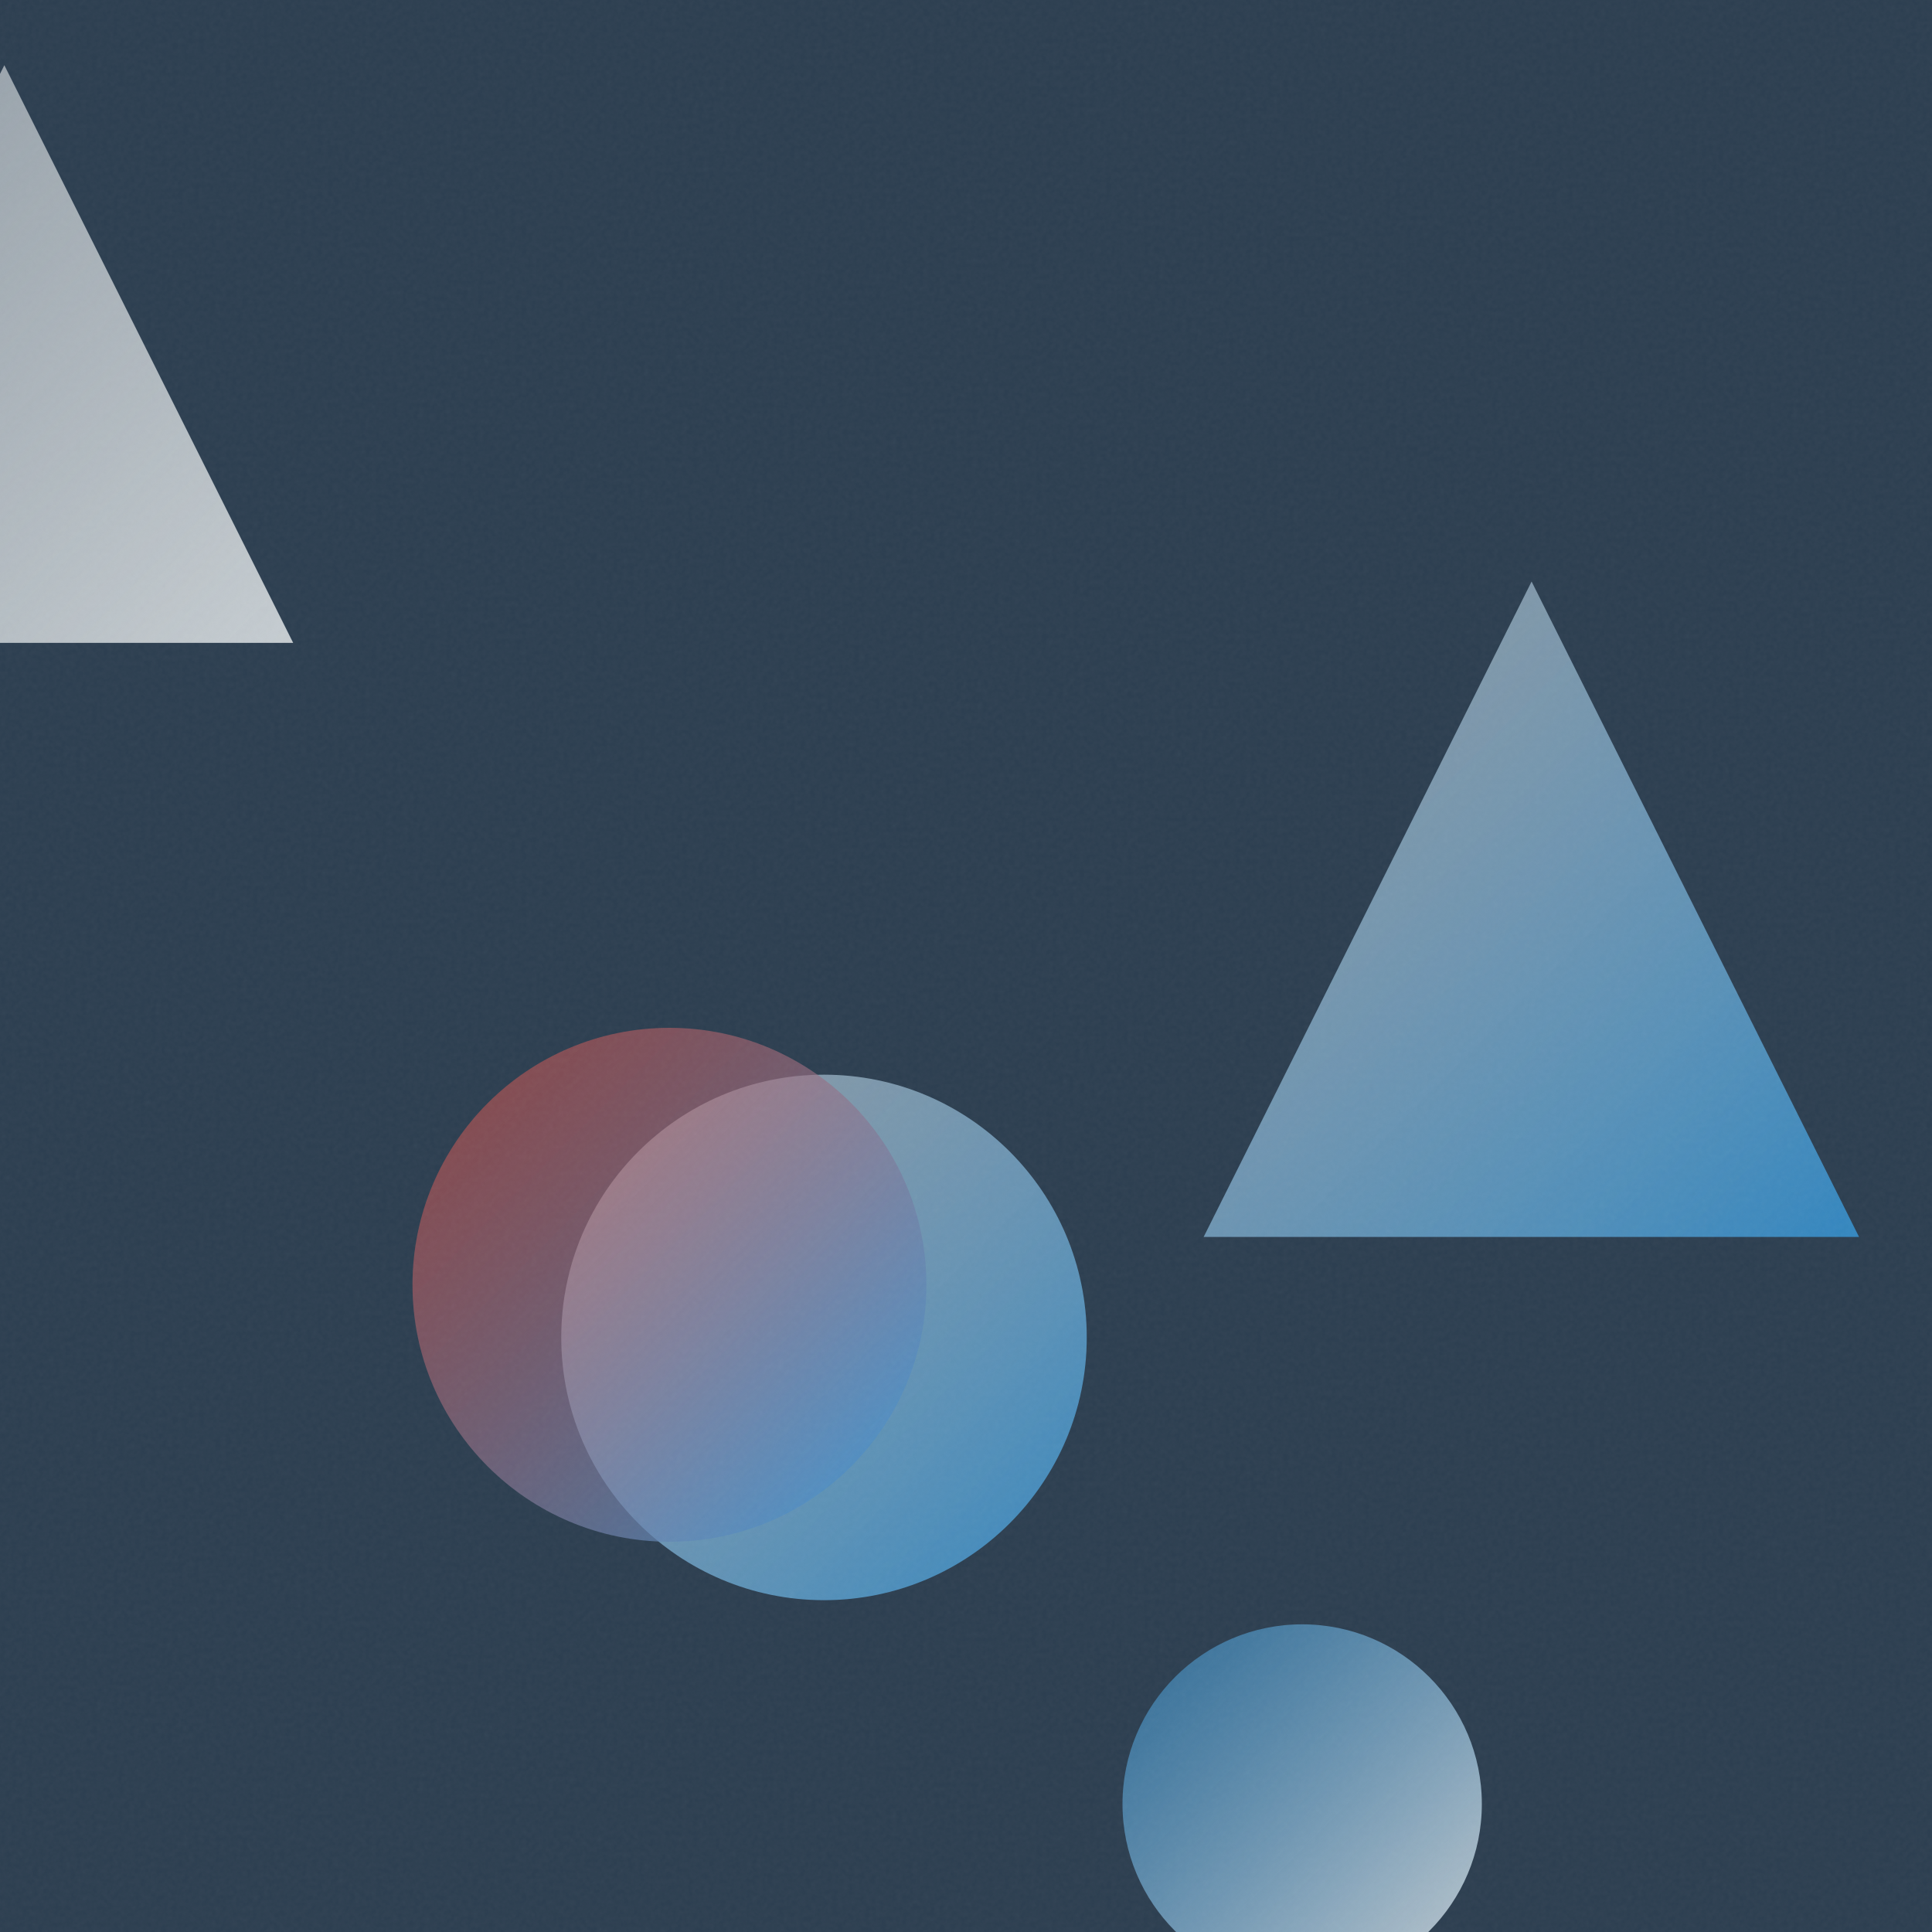
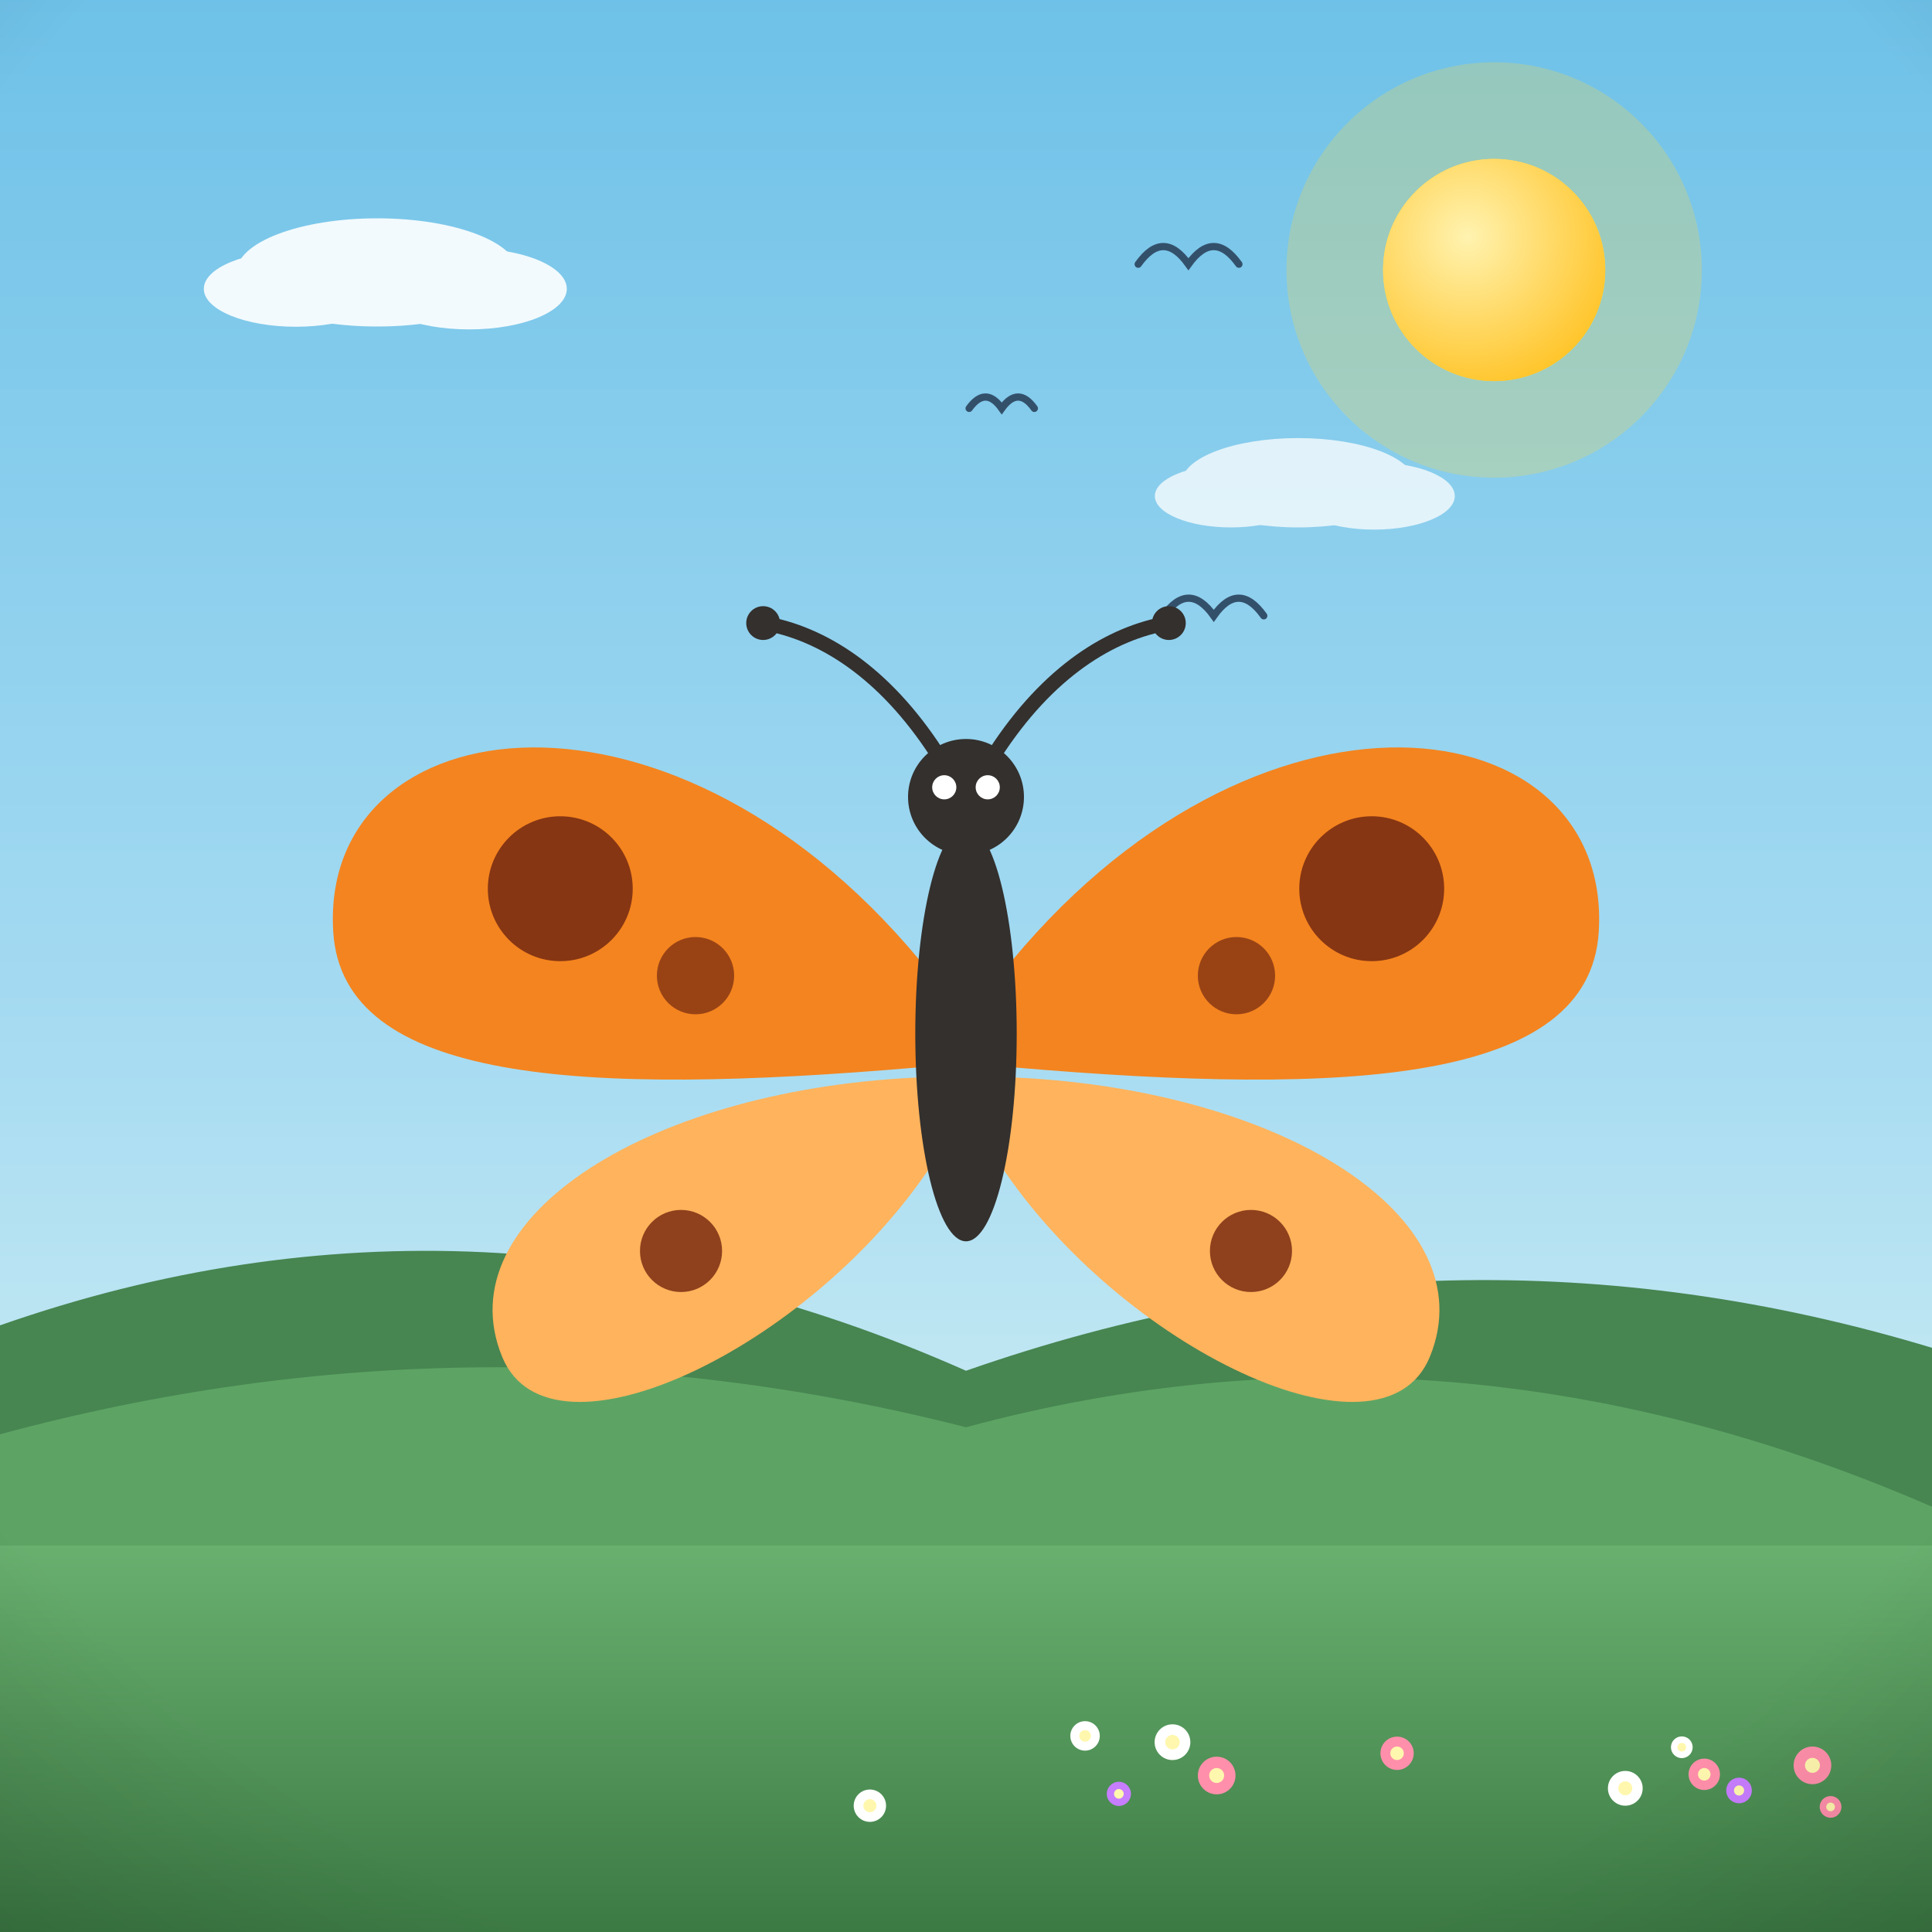
- <svg xmlns="http://www.w3.org/2000/svg" viewBox="0 0 400 400">
+ <svg xmlns="http://www.w3.org/2000/svg" viewBox="0 0 800 800">
  <defs>
-     <linearGradient id="g0" x1="116.2" y1="222.6" x2="225.0" y2="331.3" gradientUnits="userSpaceOnUse">
-       <stop offset="0" stop-color="#ECF0F1" stop-opacity="0.5" />
-       <stop offset="1" stop-color="#3498DB" stop-opacity="0.8" />
+     <linearGradient id="sky" x1="0" y1="0" x2="0" y2="1">
+       <stop offset="0" stop-color="#6ec1e8" />
+       <stop offset="0.55" stop-color="#a8dcf2" />
+       <stop offset="1" stop-color="#eafaf1" />
    </linearGradient>
-     <linearGradient id="g1" x1="-58.9" y1="13.5" x2="60.7" y2="133.1" gradientUnits="userSpaceOnUse">
-       <stop offset="0" stop-color="#ECF0F1" stop-opacity="0.5" />
-       <stop offset="1" stop-color="#ECF0F1" stop-opacity="0.8" />
+     <radialGradient id="sunG" cx="0.38" cy="0.35" r="0.9">
+       <stop offset="0" stop-color="#fff3b0" />
+       <stop offset="1" stop-color="#ffb703" />
+     </radialGradient>
+     <linearGradient id="ground" x1="0" y1="0" x2="0" y2="1">
+       <stop offset="0" stop-color="#69b06f" />
+       <stop offset="1" stop-color="#3c7a44" />
    </linearGradient>
-     <linearGradient id="g2" x1="85.5" y1="212.8" x2="191.8" y2="319.1" gradientUnits="userSpaceOnUse">
-       <stop offset="0" stop-color="#E74C3C" stop-opacity="0.5" />
-       <stop offset="1" stop-color="#3498DB" stop-opacity="0.8" />
+     <linearGradient id="sea" x1="0" y1="0" x2="0" y2="1">
+       <stop offset="0" stop-color="#3d9bc4" />
+       <stop offset="1" stop-color="#1668a0" />
    </linearGradient>
-     <linearGradient id="g3" x1="249.2" y1="120.4" x2="384.9" y2="256.1" gradientUnits="userSpaceOnUse">
-       <stop offset="0" stop-color="#ECF0F1" stop-opacity="0.5" />
-       <stop offset="1" stop-color="#3498DB" stop-opacity="0.8" />
+     <linearGradient id="shade" x1="0" y1="0" x2="0" y2="1">
+       <stop offset="0" stop-color="#ffffff" stop-opacity="0.20" />
+       <stop offset="0.5" stop-color="#ffffff" stop-opacity="0" />
+       <stop offset="1" stop-color="#000000" stop-opacity="0.16" />
    </linearGradient>
-     <linearGradient id="g4" x1="232.5" y1="336.3" x2="306.8" y2="410.7" gradientUnits="userSpaceOnUse">
-       <stop offset="0" stop-color="#3498DB" stop-opacity="0.5" />
-       <stop offset="1" stop-color="#ECF0F1" stop-opacity="0.8" />
-     </linearGradient>
-     <filter id="n">
-       <feTurbulence type="fractalNoise" baseFrequency="0.9" numOctaves="2" stitchTiles="stitch" />
-       <feColorMatrix type="saturate" values="0" />
-     </filter>
+     <radialGradient id="vig" cx="0.5" cy="0.42" r="0.85">
+       <stop offset="0.72" stop-color="#000000" stop-opacity="0" />
+       <stop offset="1" stop-color="#000000" stop-opacity="0.20" />
+     </radialGradient>
  </defs>
-   <rect width="400" height="400" fill="#2C3E50" />
-   <circle cx="170.6" cy="276.9" r="54.4" fill="url(#g0)" />
-   <path d="M 0.9 13.5 L 60.7 133.1 L -58.9 133.1 Z" fill="url(#g1)" />
-   <circle cx="138.6" cy="266.0" r="53.2" fill="url(#g2)" />
-   <path d="M 317.1 120.4 L 384.9 256.1 L 249.2 256.1 Z" fill="url(#g3)" />
-   <circle cx="269.6" cy="373.5" r="37.2" fill="url(#g4)" />
-   <rect width="400" height="400" filter="url(#n)" opacity="0.05" />
+   <rect width="800" height="800" fill="url(#sky)" />
+   <circle cx="618.7" cy="111.8" r="86" fill="#ffd93d" opacity="0.25" />
+   <circle cx="618.7" cy="111.8" r="46" fill="#ffd93d" />
+   <circle cx="618.7" cy="111.8" r="46" fill="url(#sunG)" />
+   <g fill="#ffffff" opacity="0.9">
+     <ellipse cx="156.2" cy="112.8" rx="58.3" ry="22.4" />
+     <ellipse cx="122.5" cy="119.6" rx="38.1" ry="15.7" />
+     <ellipse cx="194.3" cy="119.6" rx="40.4" ry="16.8" />
+   </g>
+   <g fill="#ffffff" opacity="0.75">
+     <ellipse cx="537.5" cy="199.9" rx="48.2" ry="18.5" />
+     <ellipse cx="509.7" cy="205.4" rx="31.5" ry="13" />
+     <ellipse cx="569" cy="205.4" rx="33.4" ry="13.9" />
+   </g>
+   <path d="M0 684 L0 548.8 Q 200 478.8 400 567.6 Q 600 497.6 800 558.1 L800 684 Z" fill="#478551" />
+   <path d="M0 730 L0 593.9 Q 200 539.9 400 591 Q 600 537 800 623.9 L800 730 Z" fill="#5da464" />
+   <rect y="640" width="800" height="160" fill="url(#ground)" />
+   <path d="M 401.3 169.1 Q 408.1 159.7 414.8 169.1 Q 421.6 159.7 428.3 169.1" fill="none" stroke="#33506b" stroke-width="3" stroke-linecap="round" />
+   <path d="M 471.3 109.4 Q 481.7 94.8 492.1 109.4 Q 502.6 94.8 513 109.4" fill="none" stroke="#33506b" stroke-width="3" stroke-linecap="round" />
+   <path d="M 481.8 255 Q 492.2 240.4 502.6 255 Q 512.9 240.4 523.3 255" fill="none" stroke="#33506b" stroke-width="3" stroke-linecap="round" />
+   <g transform="translate(400 0) scale(-1 1) translate(-400 0)">
+     <g transform="translate(400 420) scale(1 1)">
+       <path d="M -14 -16 C -120 -150 -268 -128 -262 -34 C -258 28 -160 34 -20 22 Z" fill="#f4841f" />
+       <path d="M -16 26 C -130 30 -216 84 -192 142 C -172 190 -64 138 -14 62 Z" fill="#ffb35c" />
+       <circle cx="-168" cy="-52" r="30" fill="#7b2d12" opacity="0.9" />
+       <circle cx="-112" cy="-16" r="16" fill="#7b2d12" opacity="0.75" />
+       <circle cx="-118" cy="98" r="17" fill="#7b2d12" opacity="0.85" />
+     </g>
+     <g transform="translate(400 420) scale(-1 1)">
+       <path d="M -14 -16 C -120 -150 -268 -128 -262 -34 C -258 28 -160 34 -20 22 Z" fill="#f4841f" />
+       <path d="M -16 26 C -130 30 -216 84 -192 142 C -172 190 -64 138 -14 62 Z" fill="#ffb35c" />
+       <circle cx="-168" cy="-52" r="30" fill="#7b2d12" opacity="0.9" />
+       <circle cx="-112" cy="-16" r="16" fill="#7b2d12" opacity="0.75" />
+       <circle cx="-118" cy="98" r="17" fill="#7b2d12" opacity="0.85" />
+     </g>
+     <ellipse cx="400" cy="428" rx="21" ry="86" fill="#33302e" />
+     <circle cx="400" cy="330" r="24" fill="#33302e" />
+     <path d="M388 312 C 366 278 340 262 316 258 M412 312 C 434 278 460 262 484 258" stroke="#33302e" stroke-width="6" fill="none" stroke-linecap="round" />
+     <circle cx="316" cy="258" r="7" fill="#33302e" />
+     <circle cx="484" cy="258" r="7" fill="#33302e" />
+     <circle cx="391" cy="326" r="5" fill="#ffffff" />
+     <circle cx="409" cy="326" r="5" fill="#ffffff" />
+     <circle cx="94.3" cy="734.7" r="6.5" fill="#ff8fab" />
+     <circle cx="94.3" cy="734.7" r="2.6" fill="#fff7ae" />
+     <circle cx="103.6" cy="723.5" r="4.5" fill="#ffffff" />
+     <circle cx="103.6" cy="723.5" r="1.8" fill="#fff7ae" />
+     <circle cx="127" cy="740.5" r="7.2" fill="#ffffff" />
+     <circle cx="127" cy="740.5" r="2.9" fill="#fff7ae" />
+     <circle cx="350.7" cy="718.8" r="6.1" fill="#ffffff" />
+     <circle cx="350.7" cy="718.8" r="2.4" fill="#fff7ae" />
+     <circle cx="221.5" cy="726" r="6.9" fill="#ff8fab" />
+     <circle cx="221.5" cy="726" r="2.8" fill="#fff7ae" />
+     <circle cx="296.2" cy="735.2" r="7.8" fill="#ff8fab" />
+     <circle cx="296.2" cy="735.2" r="3.1" fill="#fff7ae" />
+     <circle cx="439.8" cy="747.7" r="6.7" fill="#ffffff" />
+     <circle cx="439.8" cy="747.7" r="2.7" fill="#fff7ae" />
+     <circle cx="314.5" cy="721.4" r="7.4" fill="#ffffff" />
+     <circle cx="314.5" cy="721.4" r="3" fill="#fff7ae" />
+     <circle cx="49.5" cy="731" r="7.8" fill="#ff8fab" />
+     <circle cx="49.5" cy="731" r="3.1" fill="#fff7ae" />
+     <circle cx="42" cy="748.2" r="4.5" fill="#ff8fab" />
+     <circle cx="42" cy="748.2" r="1.8" fill="#fff7ae" />
+     <circle cx="336.7" cy="742.8" r="5" fill="#c77dff" />
+     <circle cx="336.7" cy="742.8" r="2" fill="#fff7ae" />
+     <circle cx="79.9" cy="741.4" r="5.3" fill="#c77dff" />
+     <circle cx="79.9" cy="741.4" r="2.1" fill="#fff7ae" />
+   </g>
+   <rect width="800" height="800" fill="url(#vig)" />
</svg>
